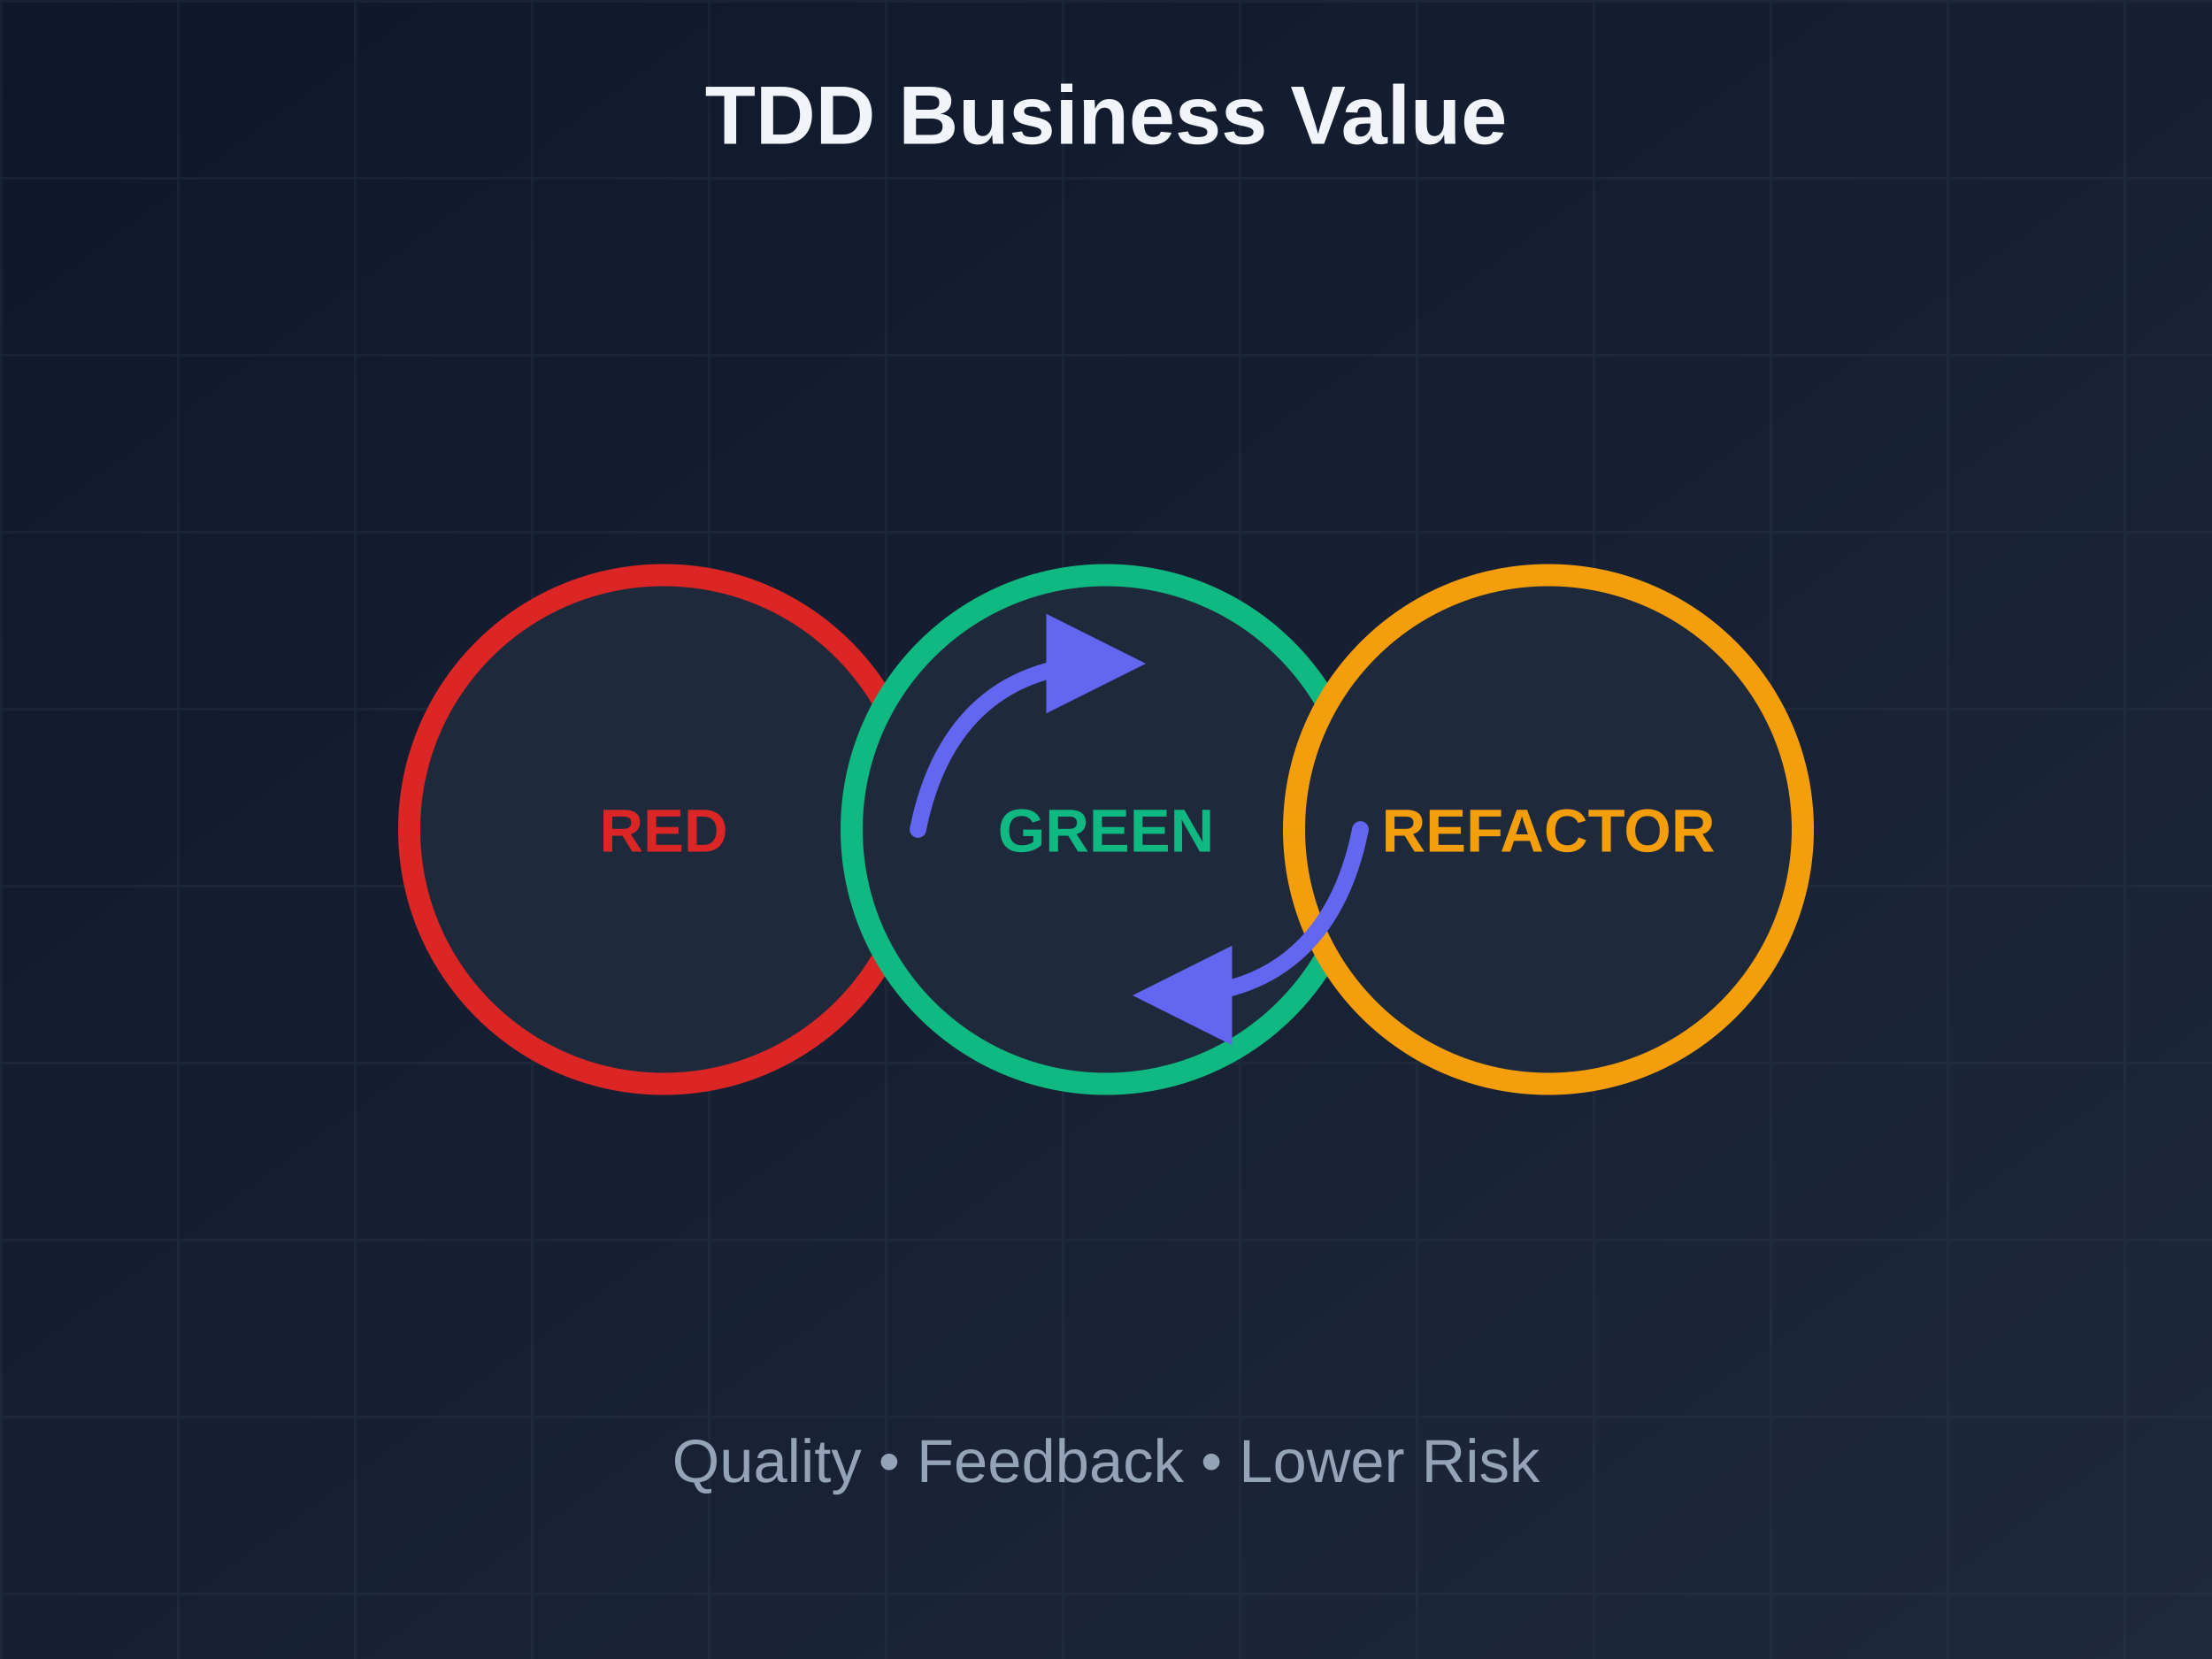
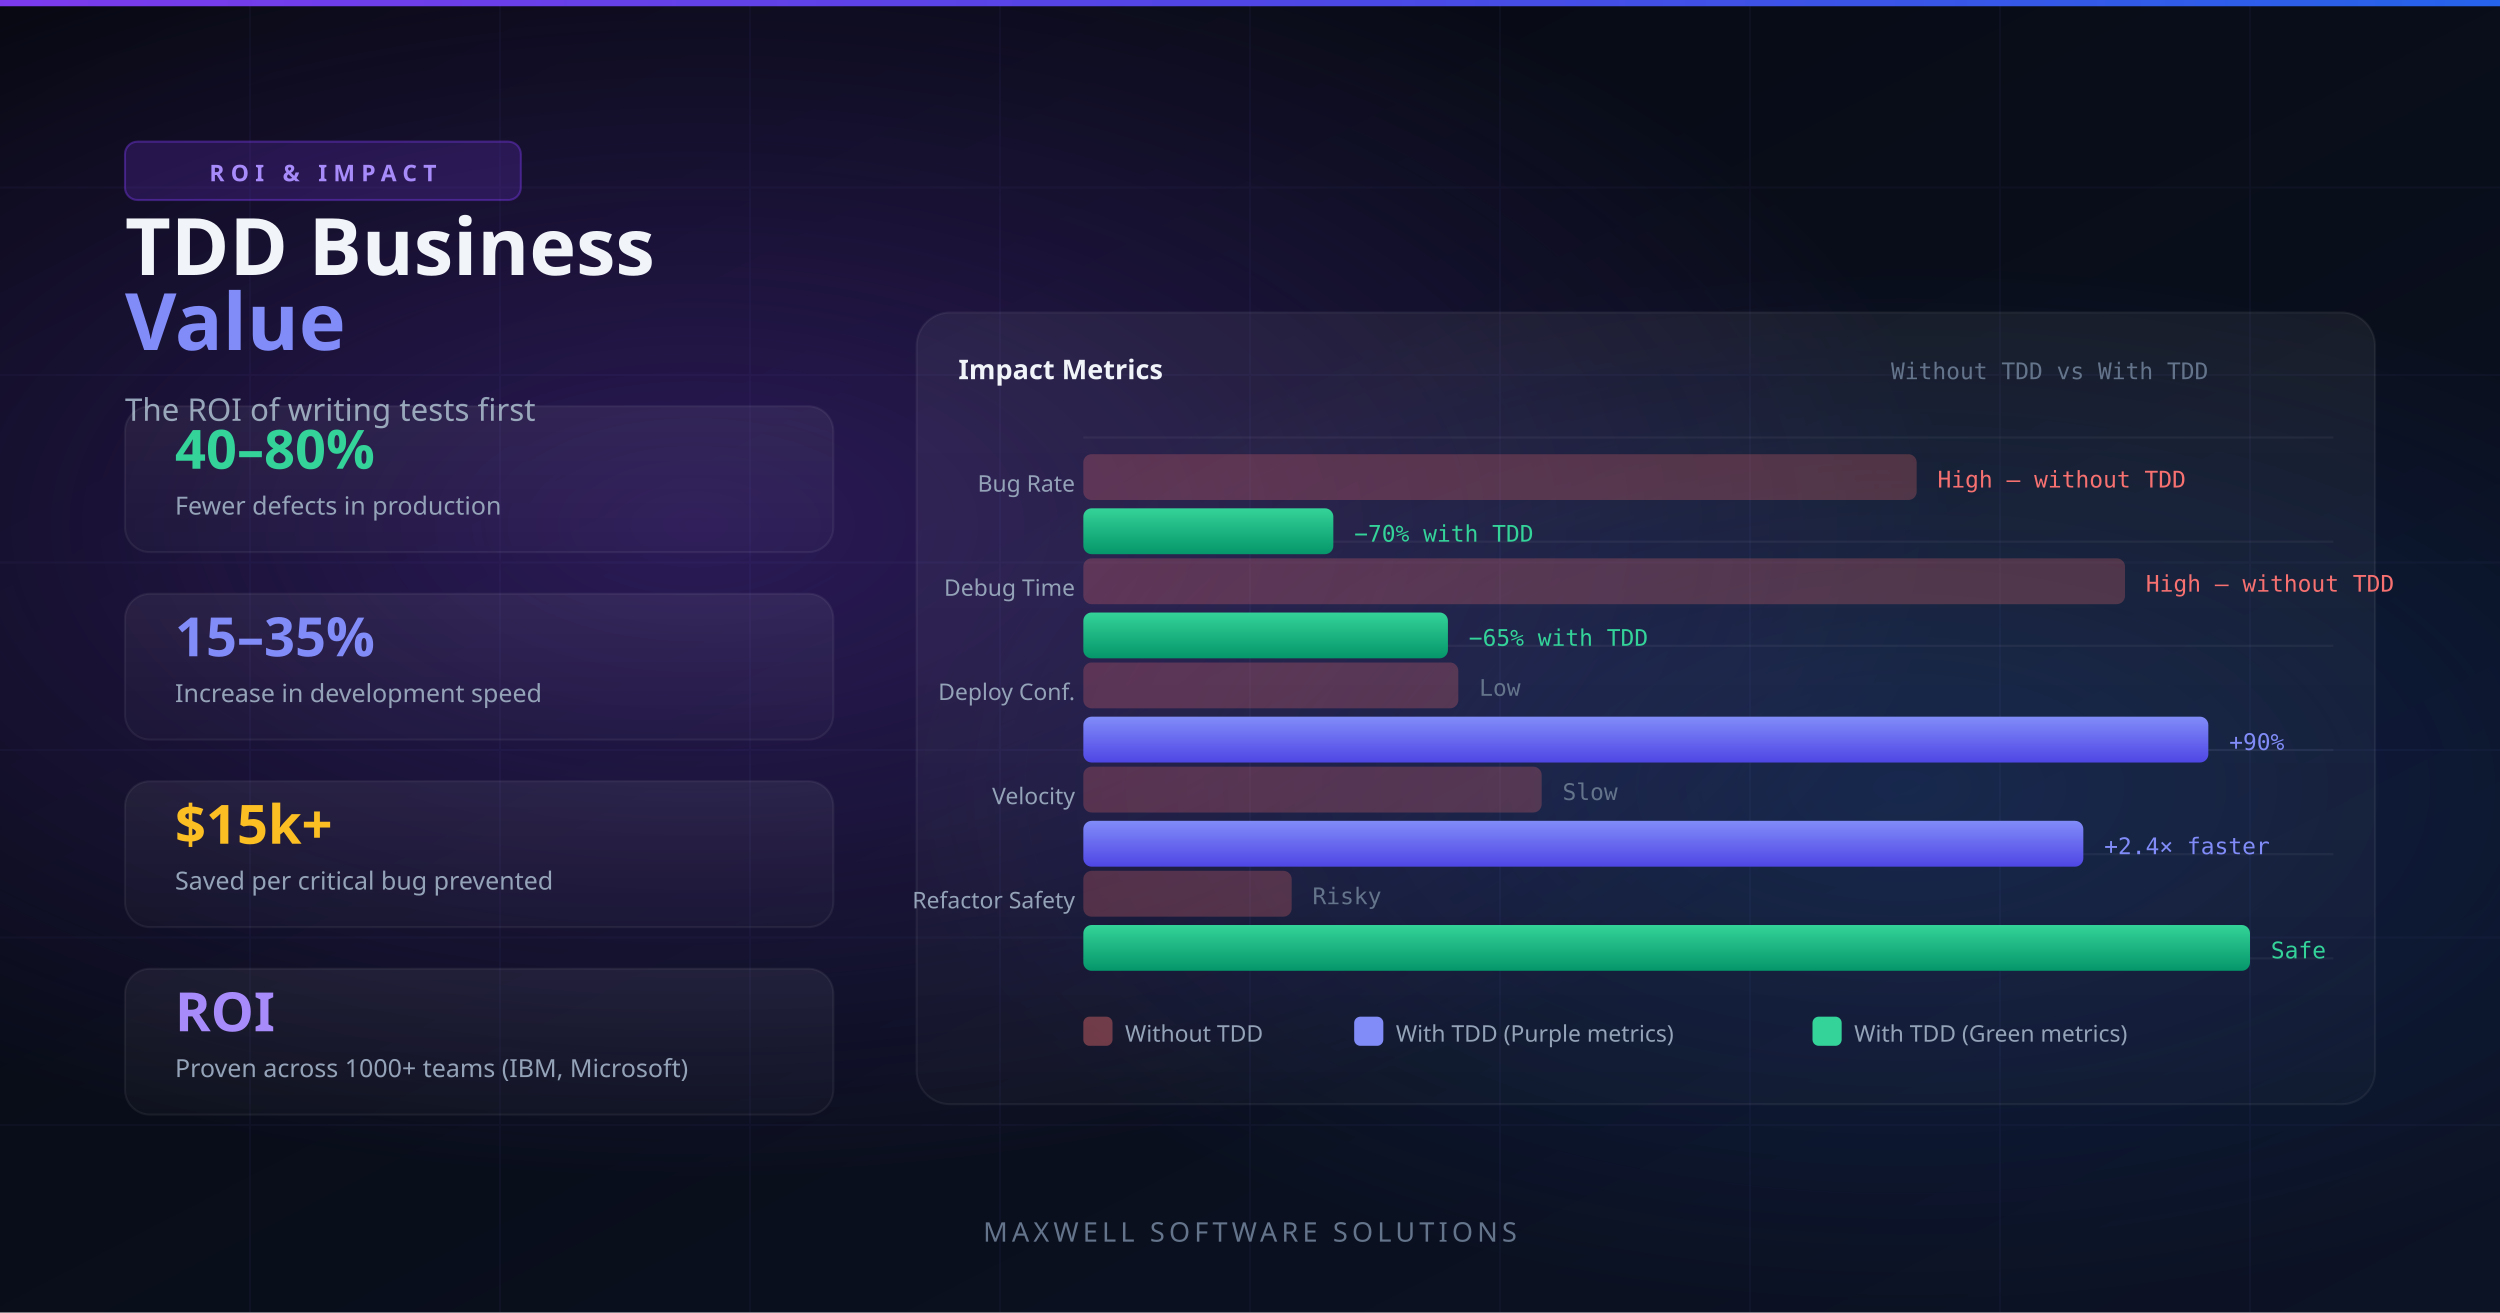
- <svg xmlns="http://www.w3.org/2000/svg" width="400" height="300" viewBox="0 0 400 300" fill="none" role="img">
+ <svg xmlns="http://www.w3.org/2000/svg" width="1200" height="630" viewBox="0 0 1200 630">
  <defs>
-     <linearGradient id="bgTdd" x1="0" y1="0" x2="1" y2="1">
-       <stop offset="0" stop-color="#0f172a" />
-       <stop offset="1" stop-color="#1e293b" />
+     <linearGradient id="bg" x1="0%" y1="0%" x2="100%" y2="100%">
+       <stop offset="0%" stop-color="#06080f" />
+       <stop offset="100%" stop-color="#0c1325" />
    </linearGradient>
-     <pattern id="gridTdd" width="32" height="32" patternUnits="userSpaceOnUse">
-       <path d="M32 0H0V32" stroke="#334155" stroke-opacity="0.25" stroke-width="1" />
-     </pattern>
+     <radialGradient id="glow1" cx="28%" cy="40%" r="50%">
+       <stop offset="0%" stop-color="#7c3aed" stop-opacity="0.3" />
+       <stop offset="100%" stop-color="#7c3aed" stop-opacity="0" />
+     </radialGradient>
+     <radialGradient id="glow2" cx="76%" cy="60%" r="40%">
+       <stop offset="0%" stop-color="#2563eb" stop-opacity="0.2" />
+       <stop offset="100%" stop-color="#2563eb" stop-opacity="0" />
+     </radialGradient>
+     <linearGradient id="accent" x1="0%" y1="0%" x2="100%" y2="0%">
+       <stop offset="0%" stop-color="#7c3aed" />
+       <stop offset="50%" stop-color="#4f46e5" />
+       <stop offset="100%" stop-color="#2563eb" />
+     </linearGradient>
+     <linearGradient id="cardGrad" x1="0%" y1="0%" x2="0%" y2="100%">
+       <stop offset="0%" stop-color="#ffffff" stop-opacity="0.06" />
+       <stop offset="100%" stop-color="#ffffff" stop-opacity="0.02" />
+     </linearGradient>
+     <linearGradient id="barPurple" x1="0%" y1="0%" x2="0%" y2="100%">
+       <stop offset="0%" stop-color="#818cf8" />
+       <stop offset="100%" stop-color="#4f46e5" />
+     </linearGradient>
+     <linearGradient id="barGreen" x1="0%" y1="0%" x2="0%" y2="100%">
+       <stop offset="0%" stop-color="#34d399" />
+       <stop offset="100%" stop-color="#059669" />
+     </linearGradient>
  </defs>
-   <rect width="400" height="300" fill="url(#bgTdd)" />
-   <rect width="400" height="300" fill="url(#gridTdd)" />
-   <text x="200" y="26" text-anchor="middle" font-family="'Segoe UI',Arial" font-size="15" font-weight="600" fill="#f1f5f9">TDD Business Value</text>
-   <g font-family="'Segoe UI',Arial" font-size="11" font-weight="600" text-anchor="middle">
-     <g transform="translate(120 150)">
-       <circle r="46" fill="#1e293b" stroke="#dc2626" stroke-width="4" />
-       <text y="4" fill="#dc2626">RED</text>
+   <rect width="1200" height="630" fill="url(#bg)" />
+   <rect width="1200" height="630" fill="url(#glow1)" />
+   <rect width="1200" height="630" fill="url(#glow2)" />
+   <g opacity="0.04" stroke="#818cf8" stroke-width="1">
+     <line x1="0" y1="90" x2="1200" y2="90" />
+     <line x1="0" y1="180" x2="1200" y2="180" />
+     <line x1="0" y1="270" x2="1200" y2="270" />
+     <line x1="0" y1="360" x2="1200" y2="360" />
+     <line x1="0" y1="450" x2="1200" y2="450" />
+     <line x1="0" y1="540" x2="1200" y2="540" />
+     <line x1="120" y1="0" x2="120" y2="630" />
+     <line x1="240" y1="0" x2="240" y2="630" />
+     <line x1="360" y1="0" x2="360" y2="630" />
+     <line x1="480" y1="0" x2="480" y2="630" />
+     <line x1="600" y1="0" x2="600" y2="630" />
+     <line x1="720" y1="0" x2="720" y2="630" />
+     <line x1="840" y1="0" x2="840" y2="630" />
+     <line x1="960" y1="0" x2="960" y2="630" />
+     <line x1="1080" y1="0" x2="1080" y2="630" />
+   </g>
+   <g transform="translate(60, 68)">
+     <rect x="0" y="0" width="190" height="28" rx="6" fill="#7c3aed" fill-opacity="0.2" stroke="#7c3aed" stroke-opacity="0.4" stroke-width="1" />
+     <text x="95" y="19" font-family="sans-serif" font-size="11" font-weight="700" fill="#a78bfa" text-anchor="middle" letter-spacing="3">ROI &amp; IMPACT</text>
+     <text x="0" y="64" font-family="sans-serif" font-size="38" font-weight="800" fill="#f1f5f9">TDD Business</text>
+     <text x="0" y="100" font-family="sans-serif" font-size="38" font-weight="800" fill="#818cf8">Value</text>
+     <text x="0" y="134" font-family="sans-serif" font-size="15" fill="#94a3b8">The ROI of writing tests first</text>
+   </g>
+   <g transform="translate(440, 150)">
+     <rect x="0" y="0" width="700" height="380" rx="16" fill="url(#cardGrad)" stroke="#ffffff" stroke-opacity="0.06" />
+     <text x="20" y="32" font-family="sans-serif" font-size="13" font-weight="700" fill="#f1f5f9">Impact Metrics</text>
+     <text x="620" y="32" font-family="monospace" font-size="11" fill="#64748b" text-anchor="end">Without TDD vs With TDD</text>
+     <g stroke="#ffffff" stroke-opacity="0.05" stroke-width="1">
+       <line x1="80" y1="60" x2="680" y2="60" />
+       <line x1="80" y1="110" x2="680" y2="110" />
+       <line x1="80" y1="160" x2="680" y2="160" />
+       <line x1="80" y1="210" x2="680" y2="210" />
+       <line x1="80" y1="260" x2="680" y2="260" />
+       <line x1="80" y1="310" x2="680" y2="310" />
    </g>
-     <g transform="translate(200 150)">
-       <circle r="46" fill="#1e293b" stroke="#10b981" stroke-width="4" />
-       <text y="4" fill="#10b981">GREEN</text>
-     </g>
-     <g transform="translate(280 150)">
-       <circle r="46" fill="#1e293b" stroke="#f59e0b" stroke-width="4" />
-       <text y="4" fill="#f59e0b">REFACTOR</text>
-     </g>
+     <text x="76" y="86" font-family="sans-serif" font-size="11" fill="#94a3b8" text-anchor="end">Bug Rate</text>
+     <rect x="80" y="68" width="400" height="22" rx="4" fill="#f87171" fill-opacity="0.25" />
+     <text x="490" y="84" font-family="monospace" font-size="11" fill="#f87171">High — without TDD</text>
+     <rect x="80" y="94" width="120" height="22" rx="4" fill="url(#barGreen)" />
+     <text x="210" y="110" font-family="monospace" font-size="11" fill="#34d399">−70% with TDD</text>
+     <text x="76" y="136" font-family="sans-serif" font-size="11" fill="#94a3b8" text-anchor="end">Debug Time</text>
+     <rect x="80" y="118" width="500" height="22" rx="4" fill="#f87171" fill-opacity="0.25" />
+     <text x="590" y="134" font-family="monospace" font-size="11" fill="#f87171">High — without TDD</text>
+     <rect x="80" y="144" width="175" height="22" rx="4" fill="url(#barGreen)" />
+     <text x="265" y="160" font-family="monospace" font-size="11" fill="#34d399">−65% with TDD</text>
+     <text x="76" y="186" font-family="sans-serif" font-size="11" fill="#94a3b8" text-anchor="end">Deploy Conf.</text>
+     <rect x="80" y="168" width="180" height="22" rx="4" fill="#f87171" fill-opacity="0.25" />
+     <text x="270" y="184" font-family="monospace" font-size="11" fill="#64748b">Low</text>
+     <rect x="80" y="194" width="540" height="22" rx="4" fill="url(#barPurple)" />
+     <text x="630" y="210" font-family="monospace" font-size="11" fill="#818cf8">+90%</text>
+     <text x="76" y="236" font-family="sans-serif" font-size="11" fill="#94a3b8" text-anchor="end">Velocity</text>
+     <rect x="80" y="218" width="220" height="22" rx="4" fill="#f87171" fill-opacity="0.25" />
+     <text x="310" y="234" font-family="monospace" font-size="11" fill="#64748b">Slow</text>
+     <rect x="80" y="244" width="480" height="22" rx="4" fill="url(#barPurple)" />
+     <text x="570" y="260" font-family="monospace" font-size="11" fill="#818cf8">+2.4× faster</text>
+     <text x="76" y="286" font-family="sans-serif" font-size="11" fill="#94a3b8" text-anchor="end">Refactor Safety</text>
+     <rect x="80" y="268" width="100" height="22" rx="4" fill="#f87171" fill-opacity="0.25" />
+     <text x="190" y="284" font-family="monospace" font-size="11" fill="#64748b">Risky</text>
+     <rect x="80" y="294" width="560" height="22" rx="4" fill="url(#barGreen)" />
+     <text x="650" y="310" font-family="monospace" font-size="11" fill="#34d399">Safe</text>
+     <rect x="80" y="338" width="14" height="14" rx="3" fill="#f87171" fill-opacity="0.4" />
+     <text x="100" y="350" font-family="sans-serif" font-size="11" fill="#94a3b8">Without TDD</text>
+     <rect x="210" y="338" width="14" height="14" rx="3" fill="#818cf8" />
+     <text x="230" y="350" font-family="sans-serif" font-size="11" fill="#94a3b8">With TDD (Purple metrics)</text>
+     <rect x="430" y="338" width="14" height="14" rx="3" fill="#34d399" />
+     <text x="450" y="350" font-family="sans-serif" font-size="11" fill="#94a3b8">With TDD (Green metrics)</text>
  </g>
-   <g stroke="#6366f1" stroke-width="3" stroke-linecap="round" fill="none">
-     <path d="M166 150c4-20 16-30 34-30" marker-end="url(#arrTdd)" />
-     <path d="M246 150c-4 20-16 30-34 30" marker-end="url(#arrTdd)" />
+   <g transform="translate(60, 195)">
+     <rect x="0" y="0" width="340" height="70" rx="12" fill="url(#cardGrad)" stroke="#ffffff" stroke-opacity="0.06" />
+     <text x="24" y="30" font-family="sans-serif" font-size="26" font-weight="800" fill="#34d399">40–80%</text>
+     <text x="24" y="52" font-family="sans-serif" font-size="12" fill="#94a3b8">Fewer defects in production</text>
+     <rect x="0" y="90" width="340" height="70" rx="12" fill="url(#cardGrad)" stroke="#ffffff" stroke-opacity="0.06" />
+     <text x="24" y="120" font-family="sans-serif" font-size="26" font-weight="800" fill="#818cf8">15–35%</text>
+     <text x="24" y="142" font-family="sans-serif" font-size="12" fill="#94a3b8">Increase in development speed</text>
+     <rect x="0" y="180" width="340" height="70" rx="12" fill="url(#cardGrad)" stroke="#ffffff" stroke-opacity="0.06" />
+     <text x="24" y="210" font-family="sans-serif" font-size="26" font-weight="800" fill="#fbbf24">$15k+</text>
+     <text x="24" y="232" font-family="sans-serif" font-size="12" fill="#94a3b8">Saved per critical bug prevented</text>
+     <rect x="0" y="270" width="340" height="70" rx="12" fill="url(#cardGrad)" stroke="#ffffff" stroke-opacity="0.06" />
+     <text x="24" y="300" font-family="sans-serif" font-size="26" font-weight="800" fill="#a78bfa">ROI</text>
+     <text x="24" y="322" font-family="sans-serif" font-size="12" fill="#94a3b8">Proven across 1000+ teams (IBM, Microsoft)</text>
  </g>
-   <text x="200" y="268" text-anchor="middle" font-family="'Segoe UI',Arial" font-size="11" fill="#94a3b8">Quality • Feedback • Lower Risk</text>
-   <defs>
-     <marker id="arrTdd" viewBox="0 0 10 10" refX="6" refY="5" markerWidth="6" markerHeight="6" orient="auto-start-reverse">
-       <path d="M0 0l10 5-10 5z" fill="#6366f1" />
-     </marker>
-   </defs>
+   <rect x="0" y="0" width="1200" height="3" fill="url(#accent)" />
+   <text x="600" y="596" font-family="sans-serif" font-size="13" fill="#64748b" text-anchor="middle" letter-spacing="2">MAXWELL SOFTWARE SOLUTIONS</text>
</svg>
